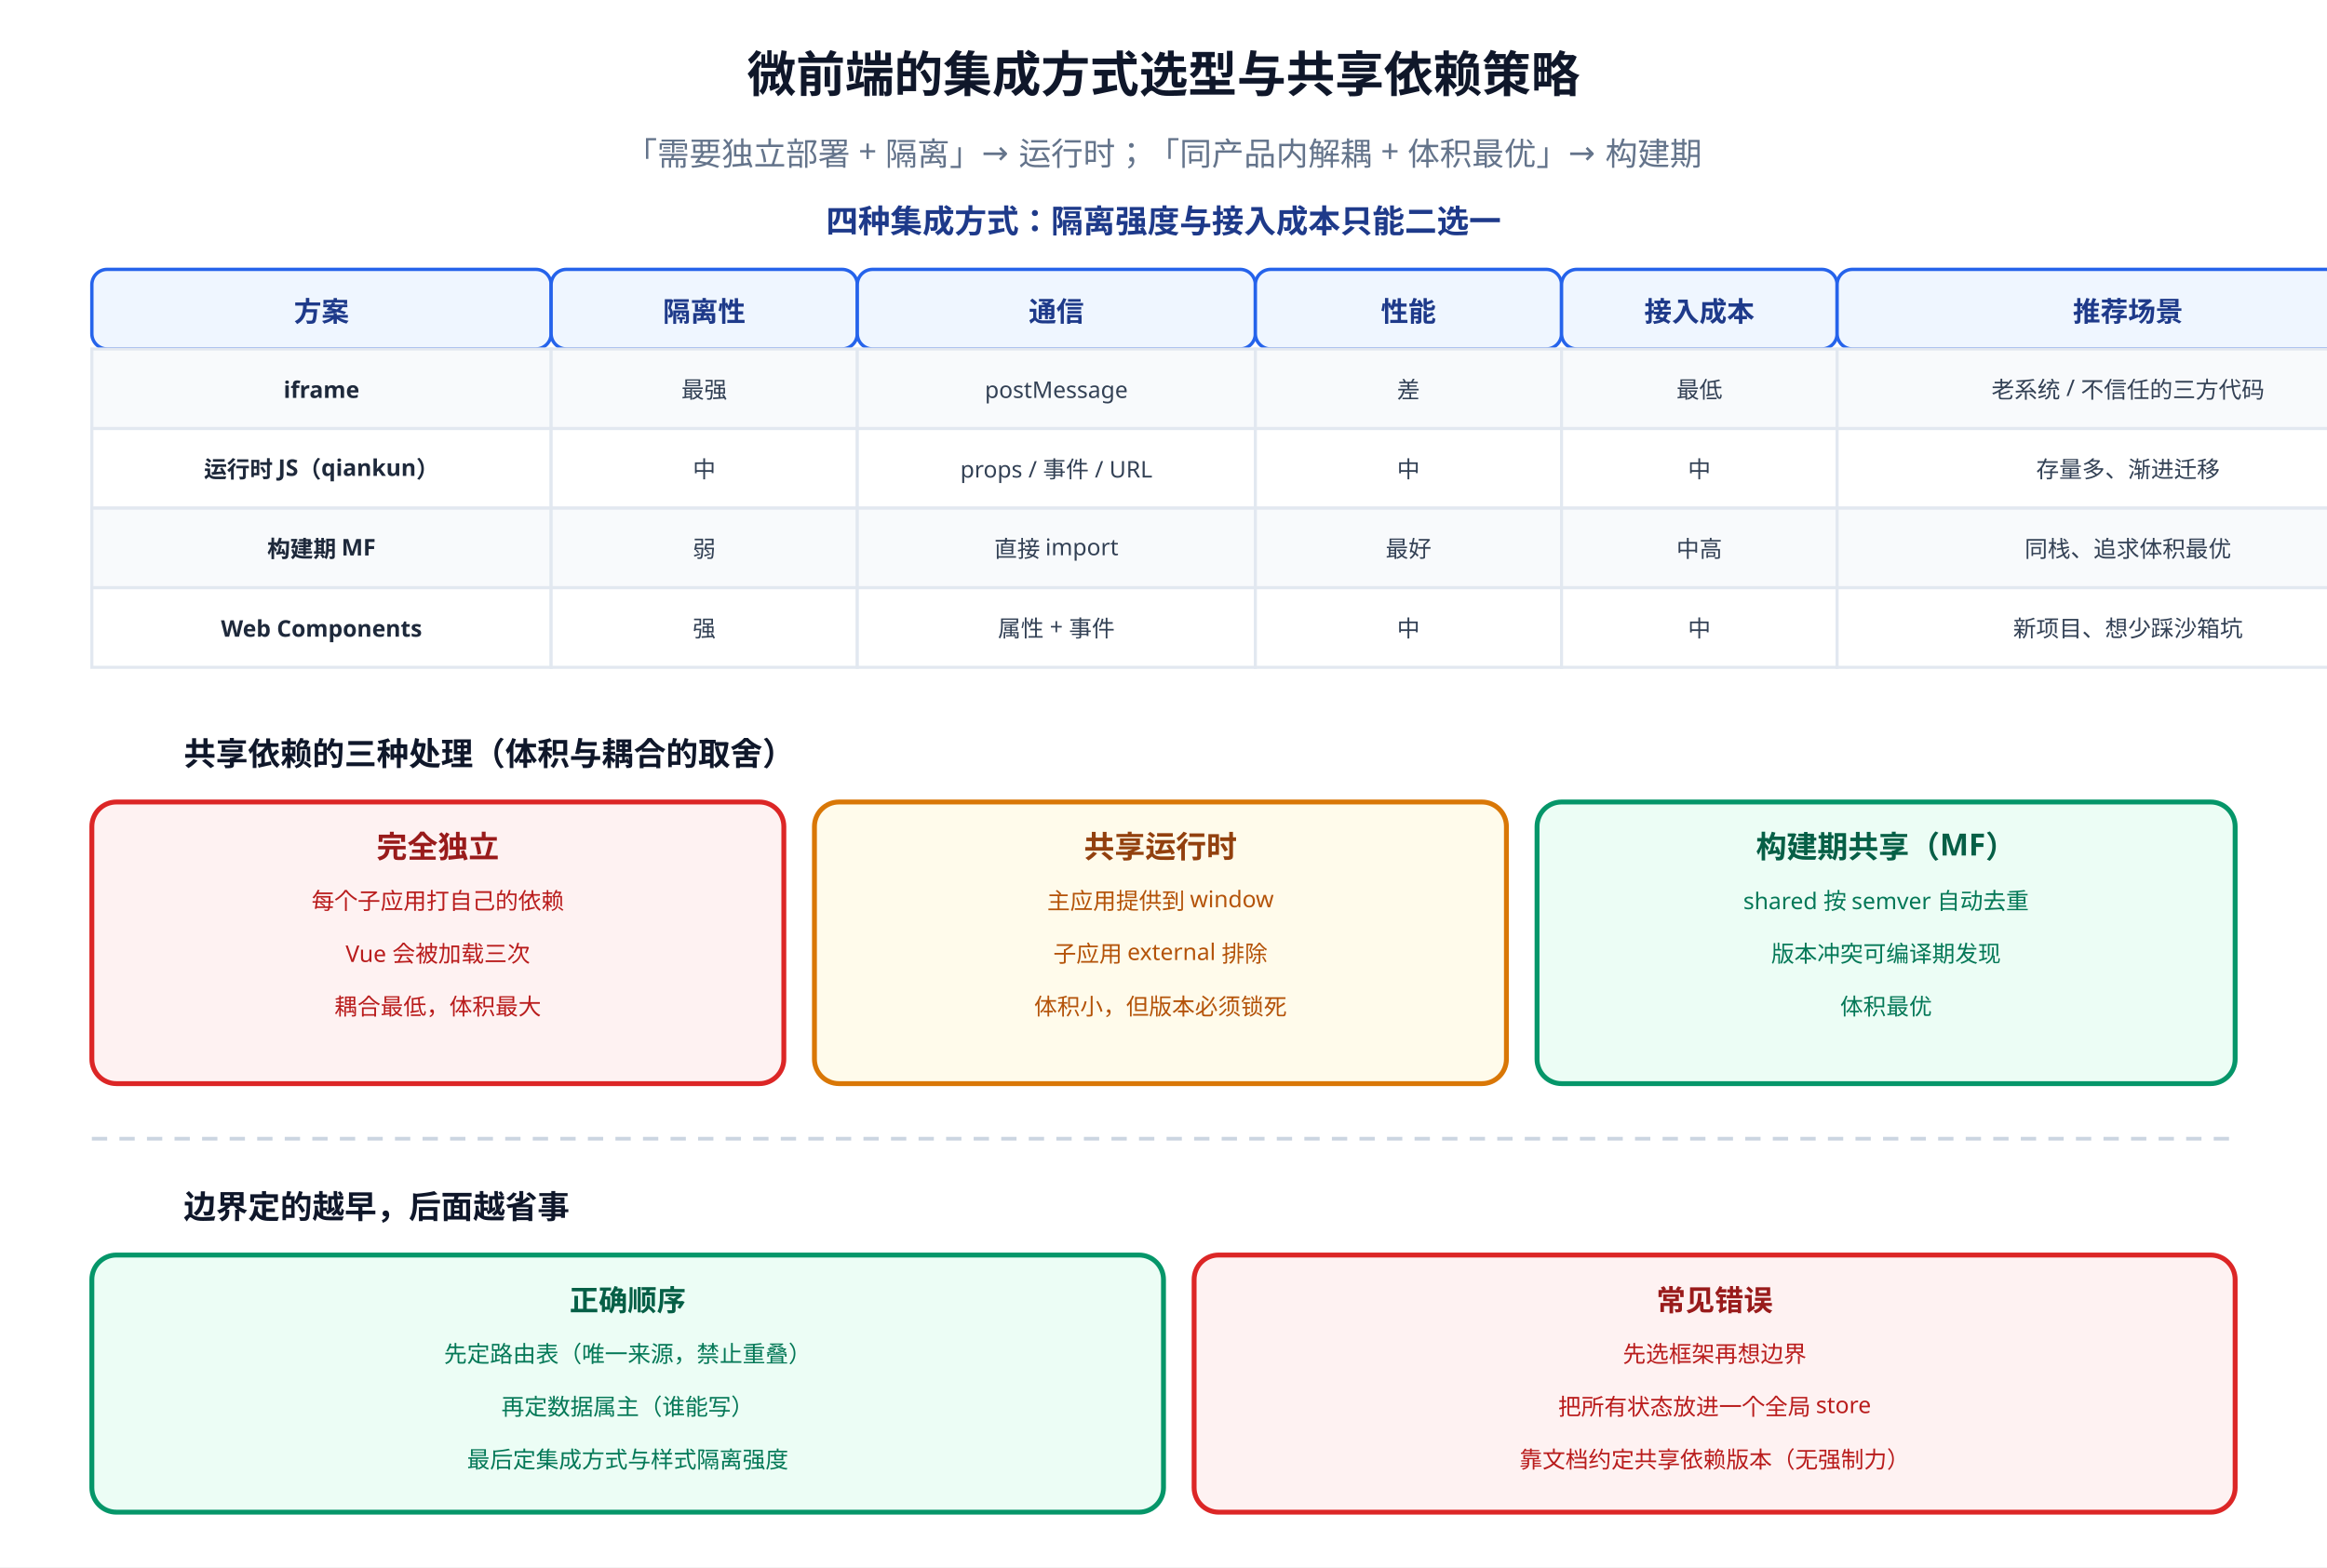
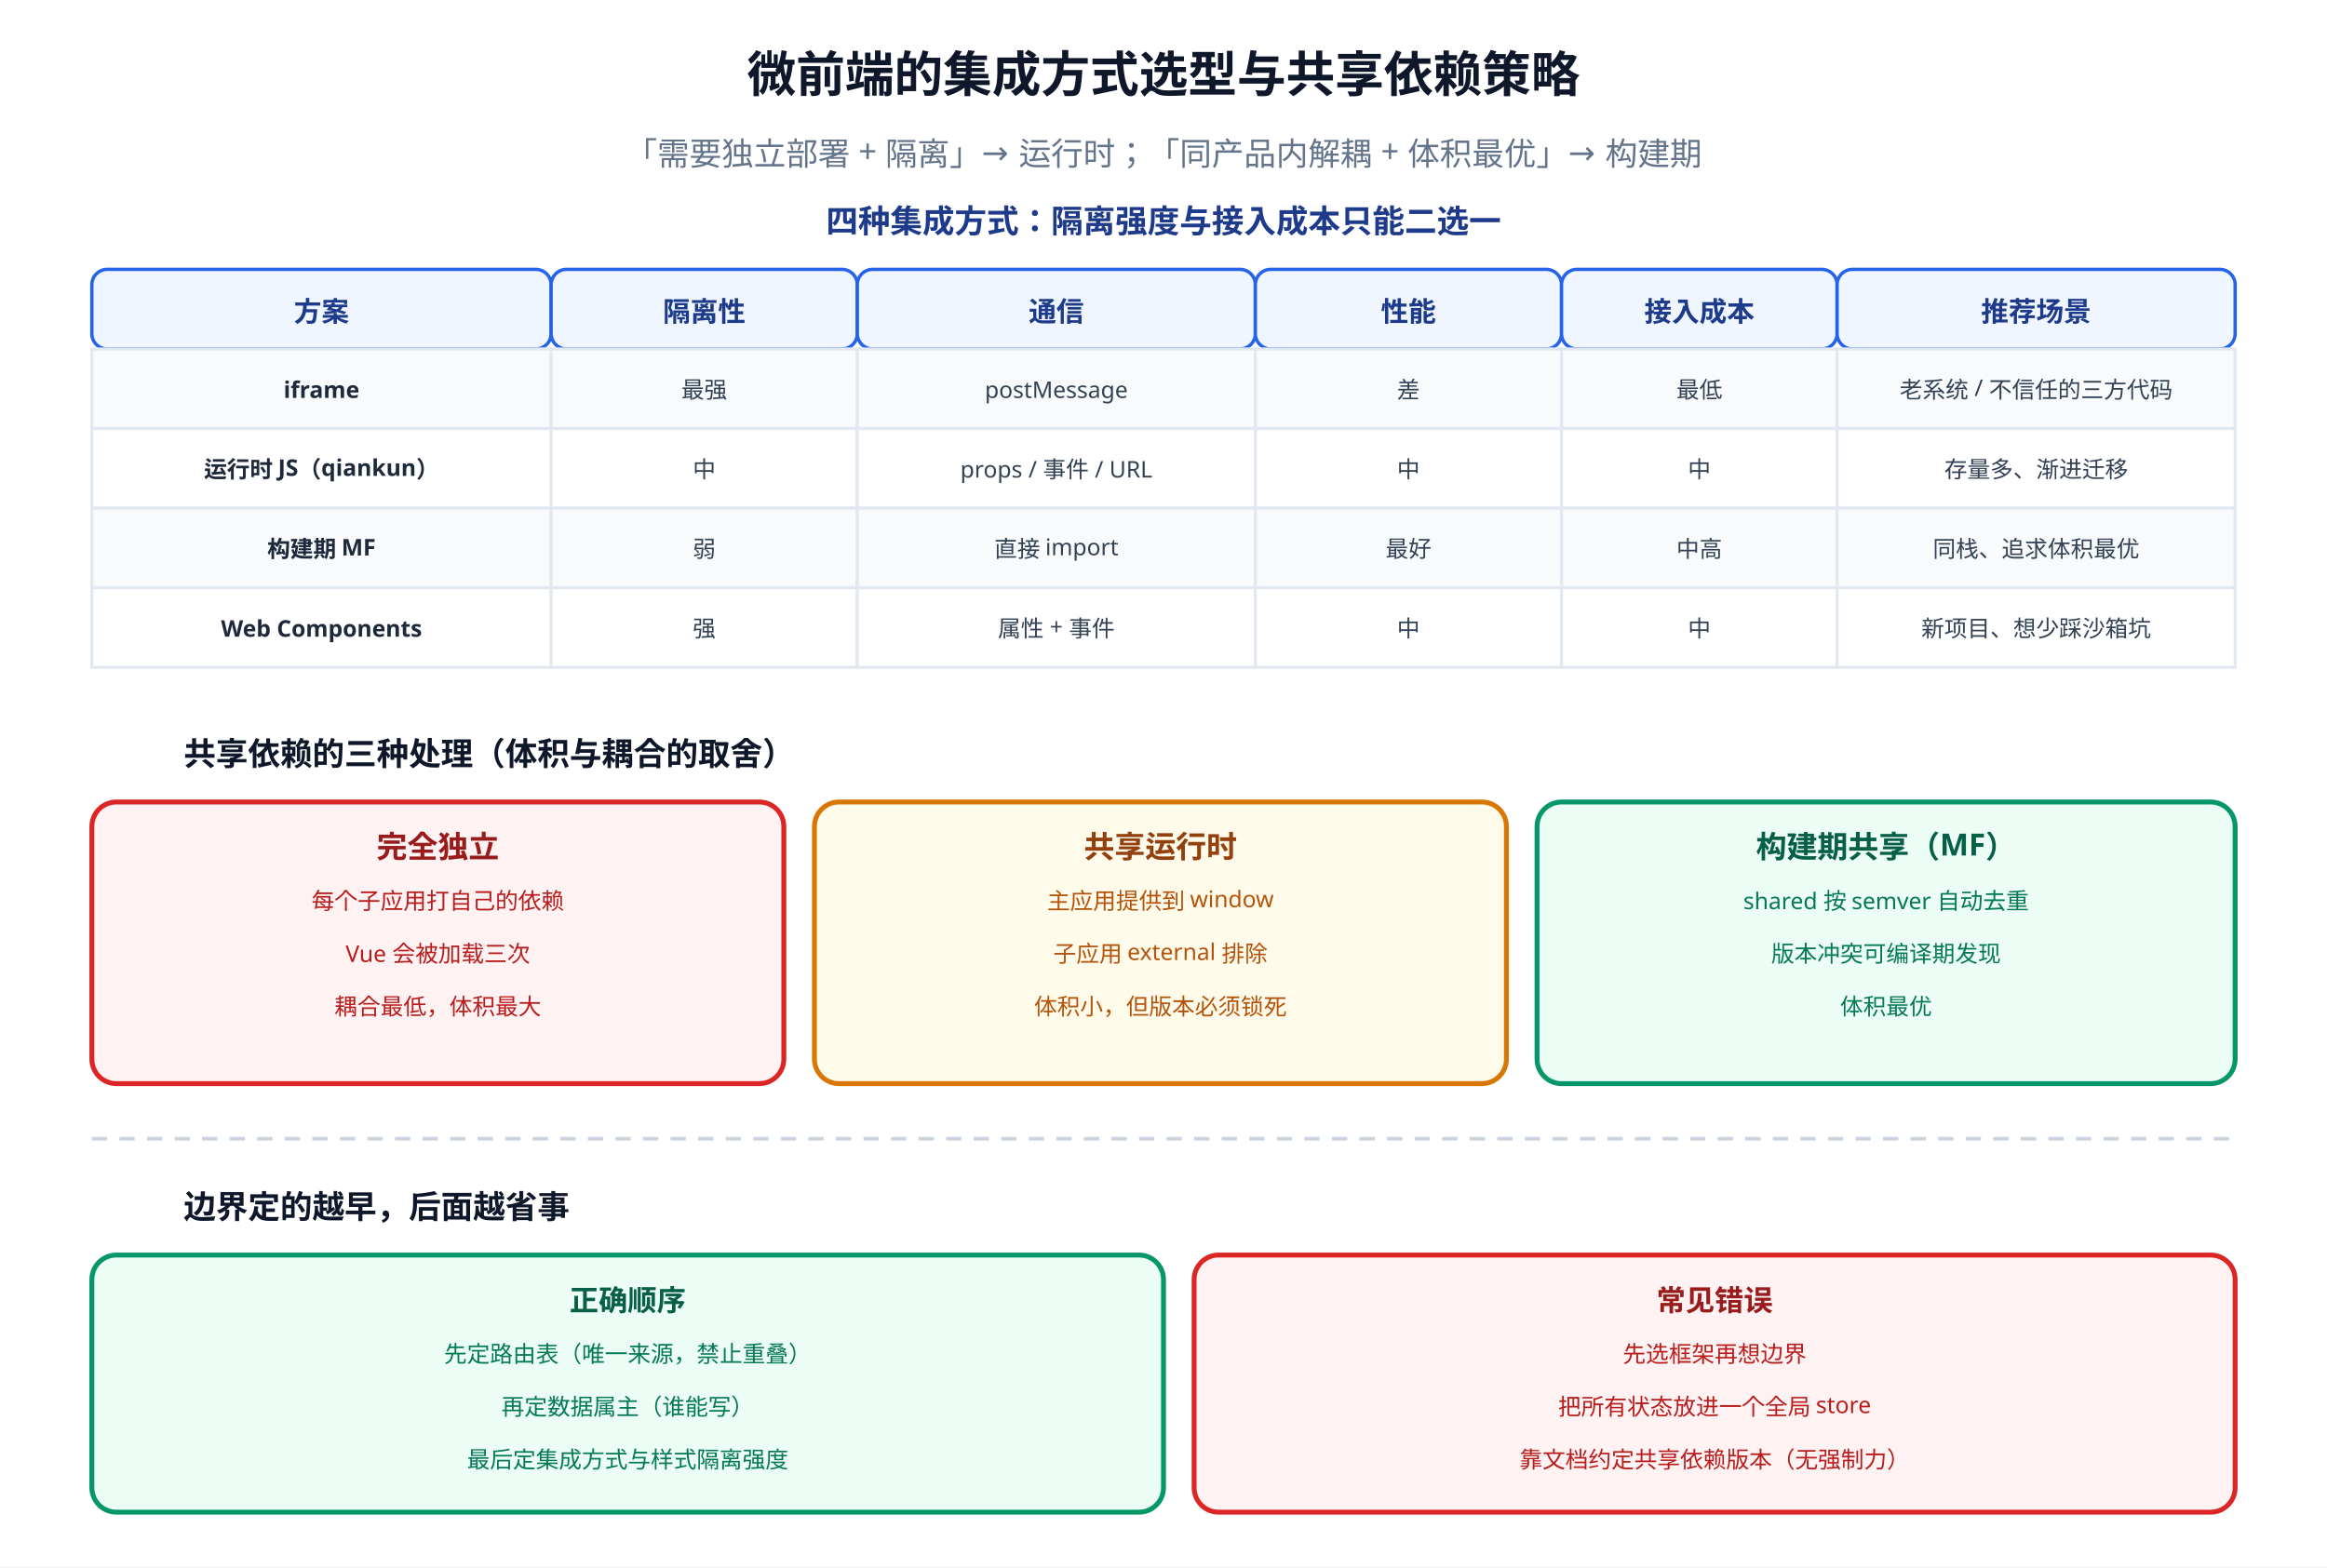
<svg xmlns="http://www.w3.org/2000/svg" viewBox="0 0 760 512" width="760" height="512" font-family="Microsoft YaHei, PingFang SC, sans-serif">
  <rect width="760" height="512" fill="#FFFFFF" />
  <text x="380" y="30" text-anchor="middle" font-size="16" fill="#0F172A" font-weight="bold">微前端的集成方式选型与共享依赖策略</text>
  <text x="380" y="54" text-anchor="middle" font-size="10.5" fill="#64748B">「需要独立部署 + 隔离」→ 运行时；「同产品内解耦 + 体积最优」→ 构建期</text>
  <text x="380" y="76" text-anchor="middle" font-size="10.5" fill="#1E3A8A" font-weight="bold">四种集成方式：隔离强度与接入成本只能二选一</text>
  <rect x="30" y="88" width="150" height="26" rx="5" fill="#EFF6FF" stroke="#2563EB" stroke-width="1.1" />
  <text x="105" y="105" text-anchor="middle" font-size="9" fill="#1E3A8A" font-weight="bold">方案</text>
  <rect x="180" y="88" width="100" height="26" rx="5" fill="#EFF6FF" stroke="#2563EB" stroke-width="1.1" />
  <text x="230" y="105" text-anchor="middle" font-size="9" fill="#1E3A8A" font-weight="bold">隔离性</text>
  <rect x="280" y="88" width="130" height="26" rx="5" fill="#EFF6FF" stroke="#2563EB" stroke-width="1.1" />
  <text x="345" y="105" text-anchor="middle" font-size="9" fill="#1E3A8A" font-weight="bold">通信</text>
  <rect x="410" y="88" width="100" height="26" rx="5" fill="#EFF6FF" stroke="#2563EB" stroke-width="1.1" />
  <text x="460" y="105" text-anchor="middle" font-size="9" fill="#1E3A8A" font-weight="bold">性能</text>
  <rect x="510" y="88" width="90" height="26" rx="5" fill="#EFF6FF" stroke="#2563EB" stroke-width="1.1" />
  <text x="555" y="105" text-anchor="middle" font-size="9" fill="#1E3A8A" font-weight="bold">接入成本</text>
-   <rect x="600" y="88" width="190" height="26" rx="5" fill="#EFF6FF" stroke="#2563EB" stroke-width="1.1" />
-   <text x="695" y="105" text-anchor="middle" font-size="9" fill="#1E3A8A" font-weight="bold">推荐场景</text>
+   <rect x="600" y="88" width="130" height="26" rx="5" fill="#EFF6FF" stroke="#2563EB" stroke-width="1.1" />
+   <text x="665" y="105" text-anchor="middle" font-size="9" fill="#1E3A8A" font-weight="bold">推荐场景</text>
  <rect x="30" y="114" width="150" height="26" rx="0" fill="#F8FAFC" stroke="#E2E8F0" stroke-width="1" />
  <text x="105" y="130" text-anchor="middle" font-size="7.5" fill="#1E293B" font-weight="bold">iframe</text>
  <rect x="180" y="114" width="100" height="26" rx="0" fill="#F8FAFC" stroke="#E2E8F0" stroke-width="1" />
  <text x="230" y="130" text-anchor="middle" font-size="7.5" fill="#334155">最强</text>
  <rect x="280" y="114" width="130" height="26" rx="0" fill="#F8FAFC" stroke="#E2E8F0" stroke-width="1" />
  <text x="345" y="130" text-anchor="middle" font-size="7.5" fill="#334155">postMessage</text>
  <rect x="410" y="114" width="100" height="26" rx="0" fill="#F8FAFC" stroke="#E2E8F0" stroke-width="1" />
  <text x="460" y="130" text-anchor="middle" font-size="7.5" fill="#334155">差</text>
  <rect x="510" y="114" width="90" height="26" rx="0" fill="#F8FAFC" stroke="#E2E8F0" stroke-width="1" />
  <text x="555" y="130" text-anchor="middle" font-size="7.5" fill="#334155">最低</text>
-   <rect x="600" y="114" width="190" height="26" rx="0" fill="#F8FAFC" stroke="#E2E8F0" stroke-width="1" />
-   <text x="695" y="130" text-anchor="middle" font-size="7.5" fill="#334155">老系统 / 不信任的三方代码</text>
+   <rect x="600" y="114" width="130" height="26" rx="0" fill="#F8FAFC" stroke="#E2E8F0" stroke-width="1" />
+   <text x="665" y="130" text-anchor="middle" font-size="7.5" fill="#334155">老系统 / 不信任的三方代码</text>
  <rect x="30" y="140" width="150" height="26" rx="0" fill="#FFFFFF" stroke="#E2E8F0" stroke-width="1" />
  <text x="105" y="156" text-anchor="middle" font-size="7.5" fill="#1E293B" font-weight="bold">运行时 JS（qiankun）</text>
  <rect x="180" y="140" width="100" height="26" rx="0" fill="#FFFFFF" stroke="#E2E8F0" stroke-width="1" />
  <text x="230" y="156" text-anchor="middle" font-size="7.5" fill="#334155">中</text>
  <rect x="280" y="140" width="130" height="26" rx="0" fill="#FFFFFF" stroke="#E2E8F0" stroke-width="1" />
  <text x="345" y="156" text-anchor="middle" font-size="7.5" fill="#334155">props / 事件 / URL</text>
  <rect x="410" y="140" width="100" height="26" rx="0" fill="#FFFFFF" stroke="#E2E8F0" stroke-width="1" />
  <text x="460" y="156" text-anchor="middle" font-size="7.5" fill="#334155">中</text>
  <rect x="510" y="140" width="90" height="26" rx="0" fill="#FFFFFF" stroke="#E2E8F0" stroke-width="1" />
  <text x="555" y="156" text-anchor="middle" font-size="7.5" fill="#334155">中</text>
-   <rect x="600" y="140" width="190" height="26" rx="0" fill="#FFFFFF" stroke="#E2E8F0" stroke-width="1" />
-   <text x="695" y="156" text-anchor="middle" font-size="7.5" fill="#334155">存量多、渐进迁移</text>
+   <rect x="600" y="140" width="130" height="26" rx="0" fill="#FFFFFF" stroke="#E2E8F0" stroke-width="1" />
+   <text x="665" y="156" text-anchor="middle" font-size="7.5" fill="#334155">存量多、渐进迁移</text>
  <rect x="30" y="166" width="150" height="26" rx="0" fill="#F8FAFC" stroke="#E2E8F0" stroke-width="1" />
  <text x="105" y="182" text-anchor="middle" font-size="7.5" fill="#1E293B" font-weight="bold">构建期 MF</text>
  <rect x="180" y="166" width="100" height="26" rx="0" fill="#F8FAFC" stroke="#E2E8F0" stroke-width="1" />
  <text x="230" y="182" text-anchor="middle" font-size="7.5" fill="#334155">弱</text>
  <rect x="280" y="166" width="130" height="26" rx="0" fill="#F8FAFC" stroke="#E2E8F0" stroke-width="1" />
  <text x="345" y="182" text-anchor="middle" font-size="7.5" fill="#334155">直接 import</text>
  <rect x="410" y="166" width="100" height="26" rx="0" fill="#F8FAFC" stroke="#E2E8F0" stroke-width="1" />
  <text x="460" y="182" text-anchor="middle" font-size="7.5" fill="#334155">最好</text>
  <rect x="510" y="166" width="90" height="26" rx="0" fill="#F8FAFC" stroke="#E2E8F0" stroke-width="1" />
  <text x="555" y="182" text-anchor="middle" font-size="7.5" fill="#334155">中高</text>
-   <rect x="600" y="166" width="190" height="26" rx="0" fill="#F8FAFC" stroke="#E2E8F0" stroke-width="1" />
-   <text x="695" y="182" text-anchor="middle" font-size="7.5" fill="#334155">同栈、追求体积最优</text>
+   <rect x="600" y="166" width="130" height="26" rx="0" fill="#F8FAFC" stroke="#E2E8F0" stroke-width="1" />
+   <text x="665" y="182" text-anchor="middle" font-size="7.5" fill="#334155">同栈、追求体积最优</text>
  <rect x="30" y="192" width="150" height="26" rx="0" fill="#FFFFFF" stroke="#E2E8F0" stroke-width="1" />
  <text x="105" y="208" text-anchor="middle" font-size="7.5" fill="#1E293B" font-weight="bold">Web Components</text>
  <rect x="180" y="192" width="100" height="26" rx="0" fill="#FFFFFF" stroke="#E2E8F0" stroke-width="1" />
  <text x="230" y="208" text-anchor="middle" font-size="7.5" fill="#334155">强</text>
  <rect x="280" y="192" width="130" height="26" rx="0" fill="#FFFFFF" stroke="#E2E8F0" stroke-width="1" />
  <text x="345" y="208" text-anchor="middle" font-size="7.5" fill="#334155">属性 + 事件</text>
  <rect x="410" y="192" width="100" height="26" rx="0" fill="#FFFFFF" stroke="#E2E8F0" stroke-width="1" />
  <text x="460" y="208" text-anchor="middle" font-size="7.5" fill="#334155">中</text>
  <rect x="510" y="192" width="90" height="26" rx="0" fill="#FFFFFF" stroke="#E2E8F0" stroke-width="1" />
  <text x="555" y="208" text-anchor="middle" font-size="7.5" fill="#334155">中</text>
-   <rect x="600" y="192" width="190" height="26" rx="0" fill="#FFFFFF" stroke="#E2E8F0" stroke-width="1" />
-   <text x="695" y="208" text-anchor="middle" font-size="7.5" fill="#334155">新项目、想少踩沙箱坑</text>
+   <rect x="600" y="192" width="130" height="26" rx="0" fill="#FFFFFF" stroke="#E2E8F0" stroke-width="1" />
+   <text x="665" y="208" text-anchor="middle" font-size="7.5" fill="#334155">新项目、想少踩沙箱坑</text>
  <text x="60" y="250" text-anchor="start" font-size="10.5" fill="#0F172A" font-weight="bold">共享依赖的三种处理（体积与耦合的取舍）</text>
  <rect x="30" y="262" width="226" height="92" rx="8" fill="#FEF2F2" stroke="#DC2626" stroke-width="1.6" />
  <text x="143" y="280.2" text-anchor="middle" font-size="10" fill="#991B1B" font-weight="bold">完全独立</text>
  <text x="143" y="297" text-anchor="middle" font-size="7.5" fill="#B91C1C">每个子应用打自己的依赖</text>
  <text x="143" y="314.25" text-anchor="middle" font-size="7.5" fill="#B91C1C">Vue 会被加载三次</text>
  <text x="143" y="331.5" text-anchor="middle" font-size="7.5" fill="#B91C1C">耦合最低，体积最大</text>
  <rect x="266" y="262" width="226" height="92" rx="8" fill="#FFFBEB" stroke="#D97706" stroke-width="1.6" />
  <text x="379" y="280.2" text-anchor="middle" font-size="10" fill="#92400E" font-weight="bold">共享运行时</text>
  <text x="379" y="297" text-anchor="middle" font-size="7.5" fill="#B45309">主应用提供到 window</text>
  <text x="379" y="314.25" text-anchor="middle" font-size="7.5" fill="#B45309">子应用 external 排除</text>
  <text x="379" y="331.5" text-anchor="middle" font-size="7.5" fill="#B45309">体积小，但版本必须锁死</text>
  <rect x="502" y="262" width="228" height="92" rx="8" fill="#ECFDF5" stroke="#059669" stroke-width="1.6" />
  <text x="616" y="280.2" text-anchor="middle" font-size="10" fill="#065F46" font-weight="bold">构建期共享（MF）</text>
  <text x="616" y="297" text-anchor="middle" font-size="7.5" fill="#047857">shared 按 semver 自动去重</text>
  <text x="616" y="314.25" text-anchor="middle" font-size="7.5" fill="#047857">版本冲突可编译期发现</text>
  <text x="616" y="331.5" text-anchor="middle" font-size="7.5" fill="#047857">体积最优</text>
  <line x1="30" y1="372" x2="730" y2="372" stroke="#CBD5E1" stroke-width="1.2" stroke-dasharray="5 4" />
  <text x="60" y="398" text-anchor="start" font-size="10.5" fill="#0F172A" font-weight="bold">边界定的越早，后面越省事</text>
  <rect x="30" y="410" width="350" height="84" rx="8" fill="#ECFDF5" stroke="#059669" stroke-width="1.6" />
  <text x="205" y="428.2" text-anchor="middle" font-size="9.5" fill="#065F46" font-weight="bold">正确顺序</text>
  <text x="205" y="445" text-anchor="middle" font-size="7.5" fill="#047857">先定路由表（唯一来源，禁止重叠）</text>
  <text x="205" y="462.25" text-anchor="middle" font-size="7.5" fill="#047857">再定数据属主（谁能写）</text>
  <text x="205" y="479.5" text-anchor="middle" font-size="7.5" fill="#047857">最后定集成方式与样式隔离强度</text>
  <rect x="390" y="410" width="340" height="84" rx="8" fill="#FEF2F2" stroke="#DC2626" stroke-width="1.6" />
  <text x="560" y="428.2" text-anchor="middle" font-size="9.5" fill="#991B1B" font-weight="bold">常见错误</text>
  <text x="560" y="445" text-anchor="middle" font-size="7.5" fill="#B91C1C">先选框架再想边界</text>
  <text x="560" y="462.25" text-anchor="middle" font-size="7.5" fill="#B91C1C">把所有状态放进一个全局 store</text>
  <text x="560" y="479.5" text-anchor="middle" font-size="7.5" fill="#B91C1C">靠文档约定共享依赖版本（无强制力）</text>
  <defs>
    <marker id="arw" markerWidth="9" markerHeight="9" refX="7" refY="4.5" orient="auto">
      <path d="M0,0 L9,4.5 L0,9 Z" fill="#7C3AED" />
    </marker>
  </defs>
</svg>
